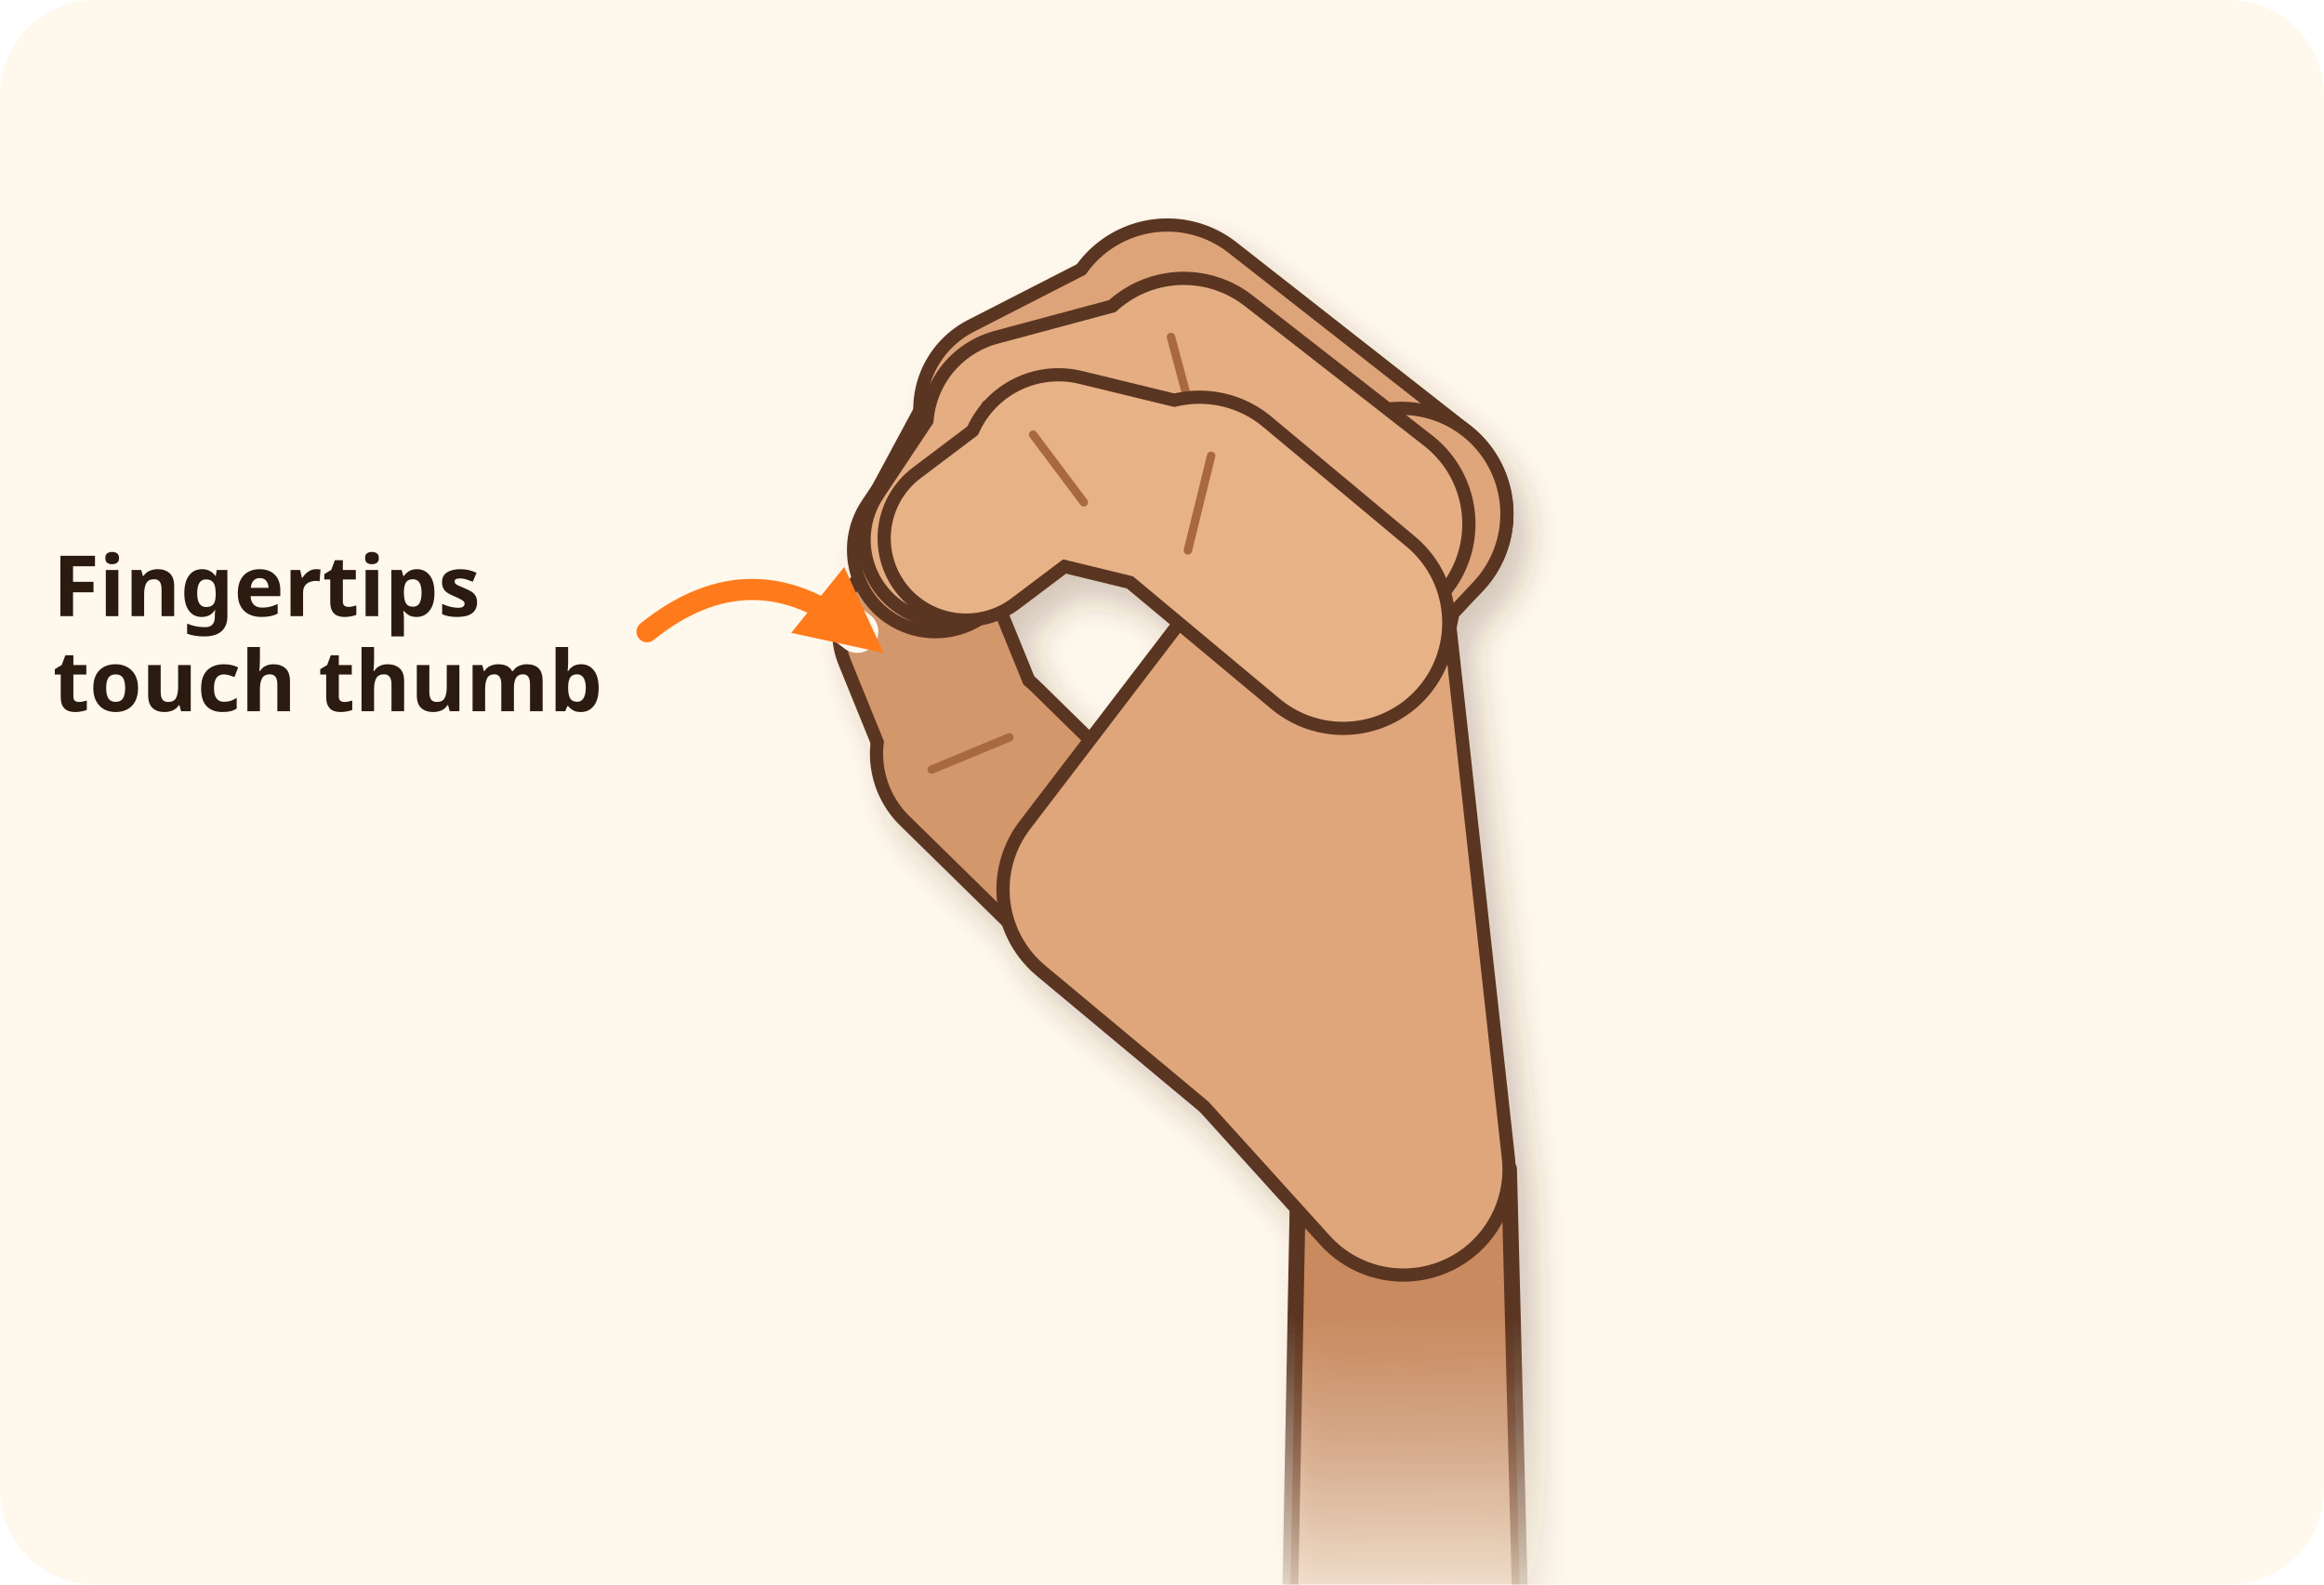
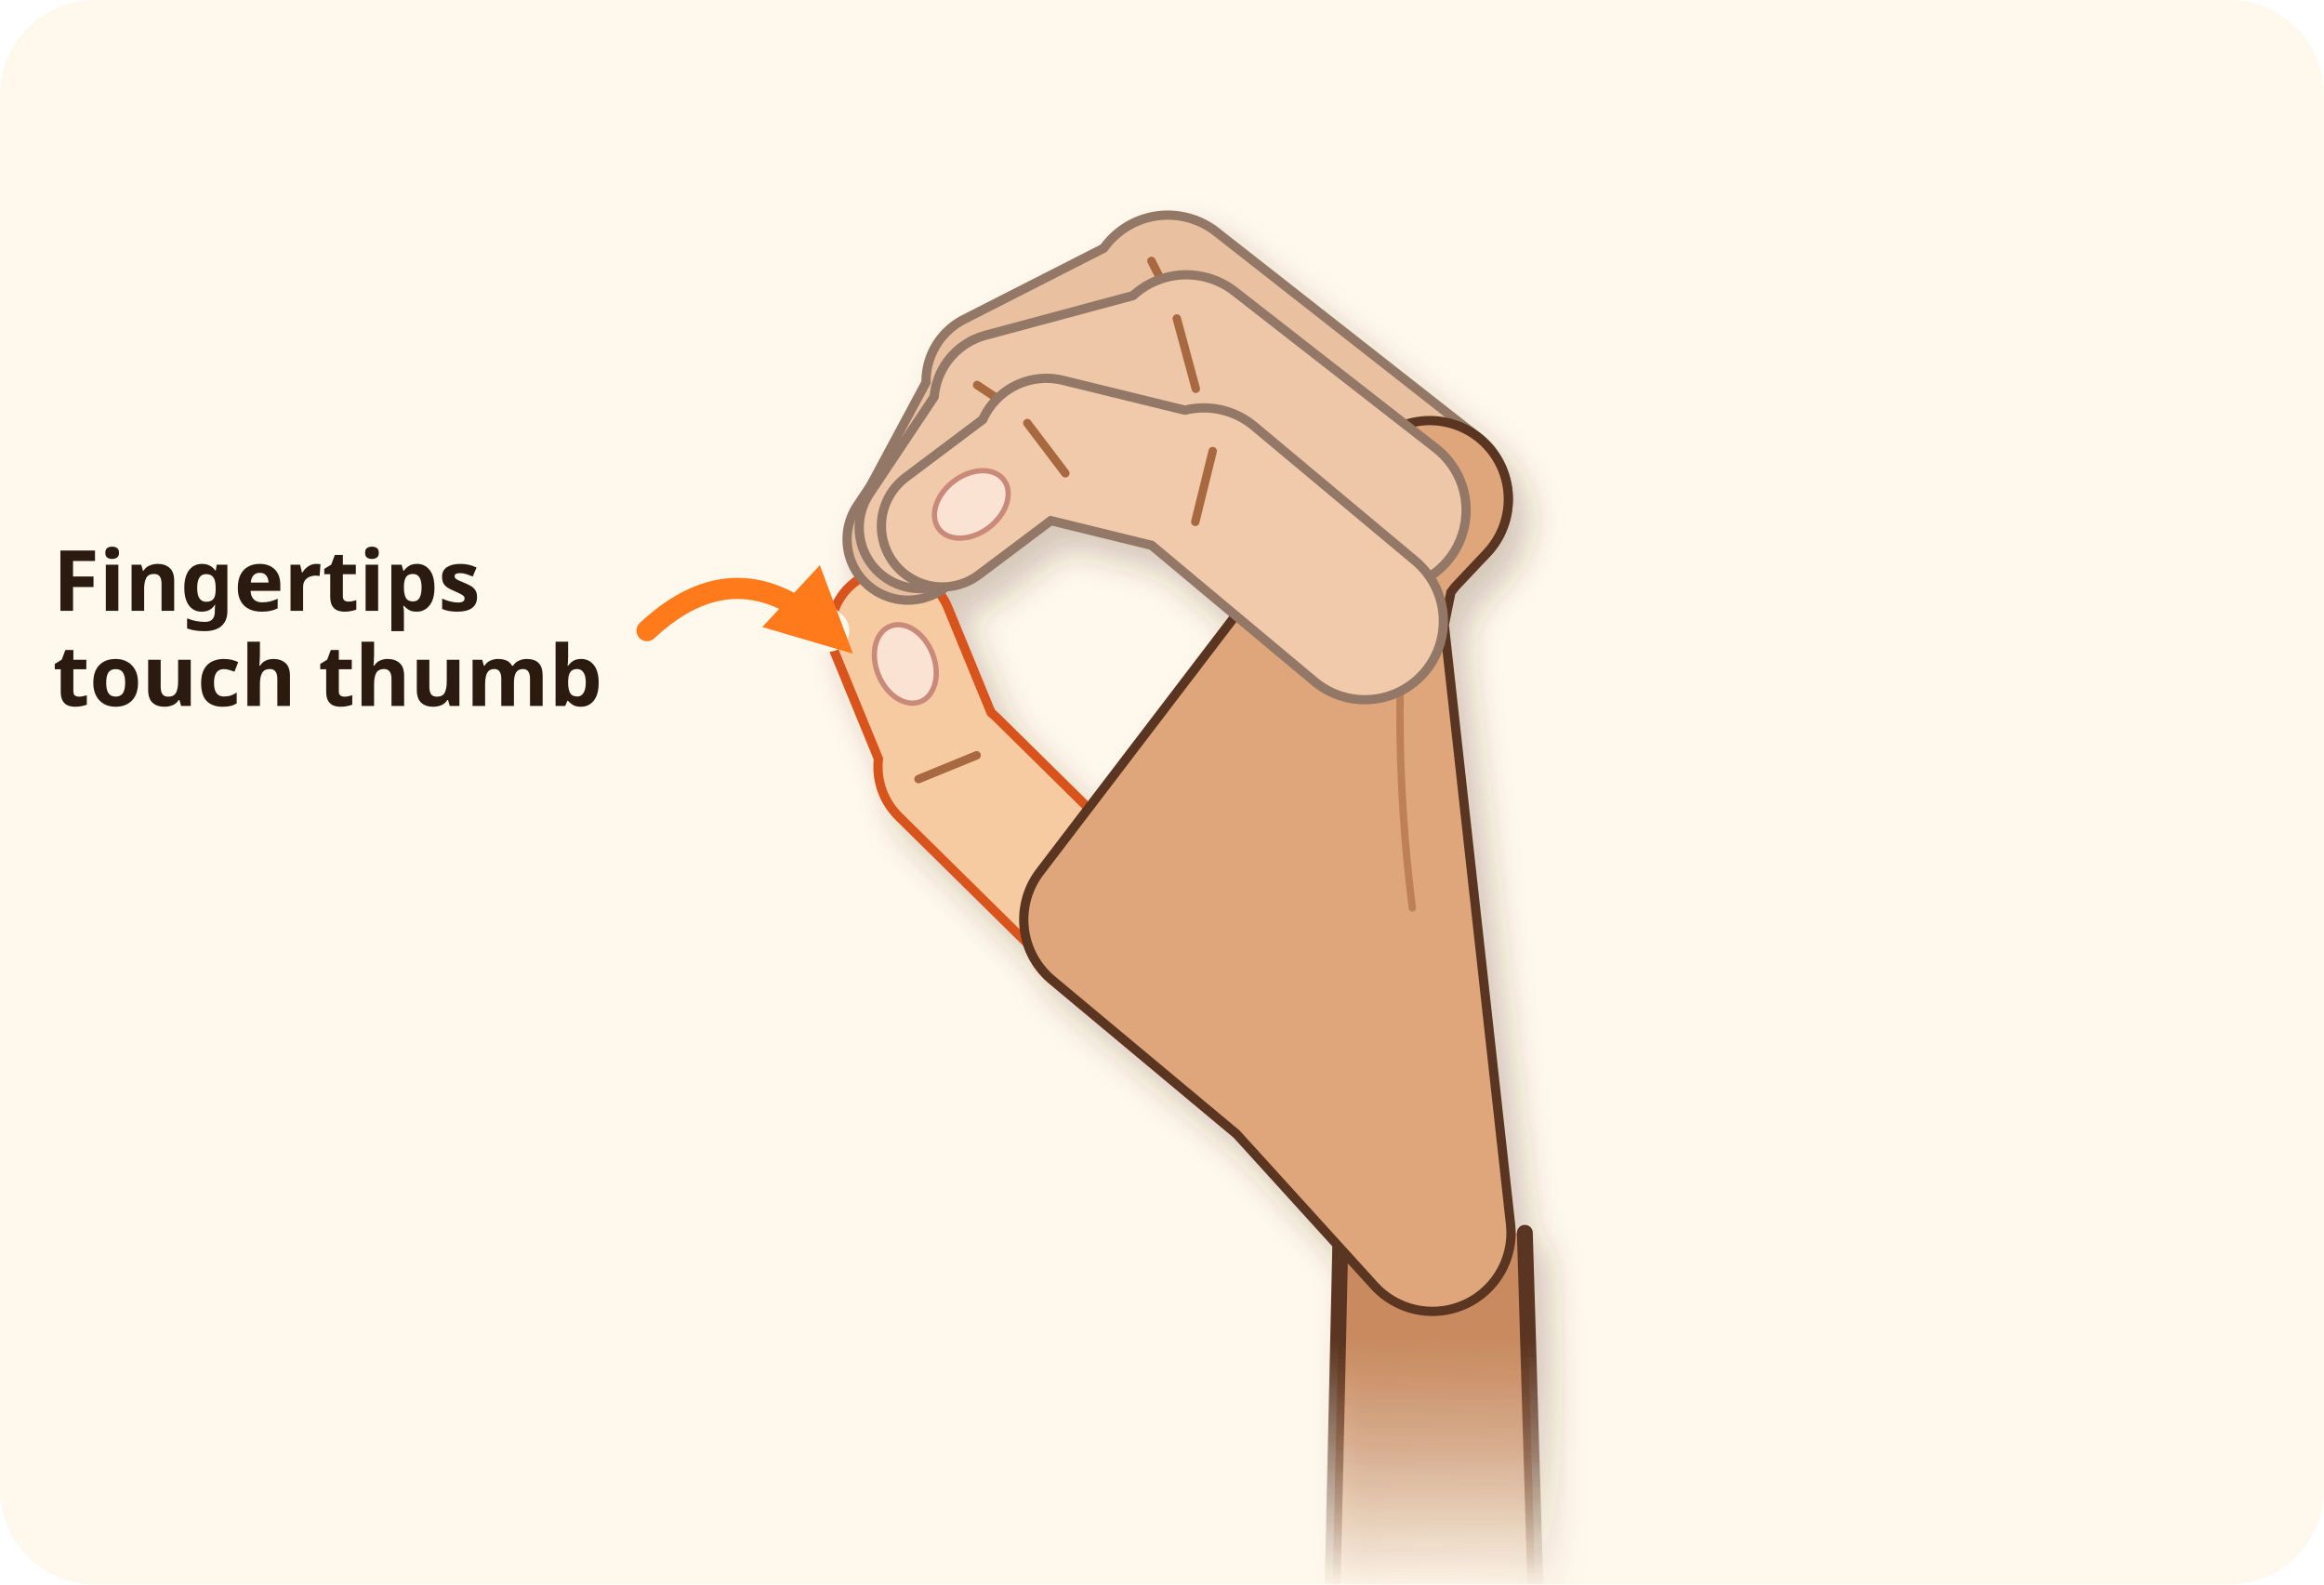
<svg xmlns="http://www.w3.org/2000/svg" viewBox="0 0 440 300" width="440" height="300" role="img">
  <defs>
    <marker id="head" viewBox="0 0 10 10" refX="6" refY="5" markerWidth="4" markerHeight="4" orient="auto">
      <path d="M0,0 L10,5 L0,10 z" fill="#ff7a1a" />
    </marker>
    <filter id="shadow" filterUnits="userSpaceOnUse" x="0" y="0" width="440" height="300">
      <feDropShadow dx="3" dy="4" stdDeviation="3" flood-color="#5a3420" flood-opacity="0.25" />
    </filter>
    <clipPath id="card">
      <rect width="440" height="300" rx="18" />
    </clipPath>
  </defs>
  <rect width="440" height="300" rx="18" fill="#fff8ec" />
  <g clip-path="url(#card)">
    <g stroke-linecap="round" stroke-linejoin="round" filter="url(#shadow)">
      <defs>
-         <linearGradient id="arm" gradientUnits="userSpaceOnUse" x1="265.7" y1="221.4" x2="266.1" y2="311.4">
+         <linearGradient id="arm" gradientUnits="userSpaceOnUse" x1="271.2" y1="233.4" x2="271.5" y2="300.6">
          <stop offset="0.3" stop-color="#c98a5f" />
          <stop offset="1" stop-color="#c98a5f" stop-opacity="0" />
        </linearGradient>
-         <linearGradient id="arm-edge" gradientUnits="userSpaceOnUse" x1="265.7" y1="221.4" x2="266.1" y2="311.4">
+         <linearGradient id="arm-edge" gradientUnits="userSpaceOnUse" x1="271.2" y1="233.4" x2="271.5" y2="300.6">
          <stop offset="0.3" stop-color="#5a3420" />
          <stop offset="1" stop-color="#5a3420" stop-opacity="0" />
        </linearGradient>
      </defs>
-       <polygon points="245.8,221.5 244.1,311.5 288.0,311.3 285.7,221.3" fill="url(#arm)" />
-       <polyline points="245.8,221.5 244.1,311.5" fill="none" stroke="url(#arm-edge)" stroke-width="3" />
-       <polyline points="285.7,221.3 288.0,311.3" fill="none" stroke="url(#arm-edge)" stroke-width="3" />
-       <line x1="241.8" y1="195.0" x2="209.9" y2="168.4" stroke="#5a3420" stroke-width="42.5" />
-       <line x1="209.9" y1="168.4" x2="183.7" y2="142.7" stroke="#5a3420" stroke-width="38.0" />
-       <line x1="183.7" y1="142.7" x2="174.3" y2="119.6" stroke="#5a3420" stroke-width="33.5" />
-       <line x1="241.8" y1="195.0" x2="209.9" y2="168.4" stroke="#d3976c" stroke-width="37.5" />
-       <line x1="209.9" y1="168.4" x2="183.7" y2="142.7" stroke="#d3976c" stroke-width="33.0" />
-       <line x1="183.7" y1="142.7" x2="174.3" y2="119.6" stroke="#d3976c" stroke-width="28.5" />
-       <line x1="216.4" y1="161.9" x2="203.4" y2="175.0" stroke="#a8693f" stroke-width="1.6" />
-       <line x1="191.1" y1="139.6" x2="176.4" y2="145.7" stroke="#a8693f" stroke-width="1.6" />
-       <line x1="259.4" y1="103.6" x2="223.2" y2="77.1" stroke="#5a3420" stroke-width="42.5" />
-       <line x1="223.2" y1="77.1" x2="194.6" y2="78.0" stroke="#5a3420" stroke-width="38.0" />
-       <line x1="194.6" y1="78.0" x2="177.1" y2="104.1" stroke="#5a3420" stroke-width="33.5" />
-       <line x1="259.4" y1="103.6" x2="223.2" y2="77.1" stroke="#d99e73" stroke-width="37.5" />
-       <line x1="223.2" y1="77.1" x2="194.6" y2="78.0" stroke="#d99e73" stroke-width="33.0" />
-       <line x1="194.6" y1="78.0" x2="177.1" y2="104.1" stroke="#d99e73" stroke-width="28.5" />
-       <line x1="222.9" y1="67.9" x2="223.4" y2="86.4" stroke="#a8693f" stroke-width="1.6" />
-       <line x1="188.0" y1="73.5" x2="201.2" y2="82.4" stroke="#a8693f" stroke-width="1.6" />
-       <line x1="265.3" y1="97.3" x2="221.0" y2="62.6" stroke="#5a3420" stroke-width="42.5" />
-       <line x1="221.0" y1="62.6" x2="191.9" y2="77.5" stroke="#5a3420" stroke-width="38.0" />
-       <line x1="191.9" y1="77.5" x2="180.1" y2="99.4" stroke="#5a3420" stroke-width="33.5" />
-       <line x1="265.3" y1="97.3" x2="221.0" y2="62.6" stroke="#dea479" stroke-width="37.5" />
-       <line x1="221.0" y1="62.6" x2="191.9" y2="77.5" stroke="#dea479" stroke-width="33.0" />
-       <line x1="191.9" y1="77.5" x2="180.1" y2="99.4" stroke="#dea479" stroke-width="28.5" />
-       <line x1="216.8" y1="54.4" x2="225.2" y2="70.8" stroke="#a8693f" stroke-width="1.6" />
-       <line x1="184.9" y1="73.7" x2="198.9" y2="81.2" stroke="#a8693f" stroke-width="1.6" />
-       <polygon points="265.7,221.4 241.8,195.0 209.9,168.4 259.4,103.6 265.3,97.3 258.1,99.2 254.3,117.9" fill="#dfa67b" stroke="#5a3420" stroke-width="42.5" />
-       <polygon points="265.7,221.4 241.8,195.0 209.9,168.4 259.4,103.6 265.3,97.3 258.1,99.2 254.3,117.9" fill="#dfa67b" stroke="#dfa67b" stroke-width="37.5" />
-       <line x1="258.1" y1="99.2" x2="224.1" y2="72.7" stroke="#5a3420" stroke-width="42.5" />
-       <line x1="224.1" y1="72.7" x2="193.2" y2="81.0" stroke="#5a3420" stroke-width="38.0" />
-       <line x1="193.2" y1="81.0" x2="179.1" y2="102.2" stroke="#5a3420" stroke-width="33.5" />
-       <line x1="258.1" y1="99.2" x2="224.1" y2="72.7" stroke="#e4ad82" stroke-width="37.5" />
-       <line x1="224.1" y1="72.7" x2="193.2" y2="81.0" stroke="#e4ad82" stroke-width="33.0" />
-       <line x1="193.2" y1="81.0" x2="179.1" y2="102.2" stroke="#e4ad82" stroke-width="28.5" />
-       <line x1="221.7" y1="63.8" x2="226.5" y2="81.7" stroke="#a8693f" stroke-width="1.6" />
-       <line x1="186.6" y1="76.6" x2="199.8" y2="85.4" stroke="#a8693f" stroke-width="1.6" />
-       <line x1="254.3" y1="117.9" x2="227.1" y2="95.2" stroke="#5a3420" stroke-width="42.5" />
-       <line x1="227.1" y1="95.2" x2="200.4" y2="88.7" stroke="#5a3420" stroke-width="38.0" />
-       <line x1="200.4" y1="88.7" x2="182.9" y2="101.9" stroke="#5a3420" stroke-width="33.5" />
-       <line x1="254.3" y1="117.9" x2="227.1" y2="95.2" stroke="#e8b287" stroke-width="37.5" />
-       <line x1="227.1" y1="95.2" x2="200.4" y2="88.7" stroke="#e8b287" stroke-width="33.0" />
-       <line x1="200.4" y1="88.7" x2="182.9" y2="101.9" stroke="#e8b287" stroke-width="28.5" />
-       <line x1="229.3" y1="86.3" x2="224.9" y2="104.2" stroke="#a8693f" stroke-width="1.6" />
-       <line x1="195.6" y1="82.3" x2="205.2" y2="95.1" stroke="#a8693f" stroke-width="1.6" />
+       <polygon points="253.8,233.5 252.3,300.7 290.7,300.6 288.7,233.4" fill="url(#arm)" />
+       <polyline points="253.8,233.5 252.3,300.7" fill="none" stroke="url(#arm-edge)" stroke-width="3" />
+       <polyline points="288.7,233.4 290.7,300.6" fill="none" stroke="url(#arm-edge)" stroke-width="3" />
+       <line x1="244.4" y1="203.9" x2="208.7" y2="174.1" stroke="#d9531a" stroke-width="31.5" />
+       <line x1="208.7" y1="174.1" x2="179.4" y2="145.2" stroke="#d9531a" stroke-width="28.1" />
+       <line x1="179.4" y1="145.2" x2="168.8" y2="119.4" stroke="#d9531a" stroke-width="24.8" />
+       <line x1="244.4" y1="203.9" x2="208.7" y2="174.1" stroke="#f6cba2" stroke-width="28.0" />
+       <line x1="208.7" y1="174.1" x2="179.4" y2="145.2" stroke="#f6cba2" stroke-width="24.6" />
+       <line x1="179.4" y1="145.2" x2="168.8" y2="119.4" stroke="#f6cba2" stroke-width="21.3" />
+       <ellipse cx="171.4" cy="125.7" rx="7.7" ry="5.5" transform="rotate(-112 171.4 125.7)" fill="#fbe3d4" stroke="#c98a7a" stroke-width="1" />
+       <line x1="213.6" y1="169.2" x2="203.9" y2="179.0" stroke="#a8693f" stroke-width="1.6" />
+       <line x1="184.9" y1="143.0" x2="173.9" y2="147.5" stroke="#a8693f" stroke-width="1.6" />
+       <line x1="264.1" y1="101.5" x2="223.6" y2="71.9" stroke="#937867" stroke-width="31.5" />
+       <line x1="223.6" y1="71.9" x2="191.5" y2="72.8" stroke="#937867" stroke-width="28.1" />
+       <line x1="191.5" y1="72.8" x2="171.9" y2="102.1" stroke="#937867" stroke-width="24.8" />
+       <line x1="264.1" y1="101.5" x2="223.6" y2="71.9" stroke="#e6bd9d" stroke-width="28.0" />
+       <line x1="223.6" y1="71.9" x2="191.5" y2="72.8" stroke="#e6bd9d" stroke-width="24.6" />
+       <line x1="191.5" y1="72.8" x2="171.9" y2="102.1" stroke="#e6bd9d" stroke-width="21.3" />
+       <ellipse cx="175.7" cy="96.4" rx="7.7" ry="5.5" transform="rotate(124 175.7 96.4)" fill="#fbe3d4" stroke="#c98a7a" stroke-width="1" />
+       <line x1="223.4" y1="65.0" x2="223.8" y2="78.8" stroke="#a8693f" stroke-width="1.6" />
+       <line x1="186.6" y1="69.5" x2="196.5" y2="76.1" stroke="#a8693f" stroke-width="1.6" />
+       <line x1="270.7" y1="94.5" x2="221.1" y2="55.6" stroke="#937867" stroke-width="31.5" />
+       <line x1="221.1" y1="55.6" x2="188.5" y2="72.2" stroke="#937867" stroke-width="28.1" />
+       <line x1="188.5" y1="72.2" x2="175.3" y2="96.8" stroke="#937867" stroke-width="24.8" />
+       <line x1="270.7" y1="94.5" x2="221.1" y2="55.6" stroke="#e9c1a1" stroke-width="28.0" />
+       <line x1="221.1" y1="55.6" x2="188.5" y2="72.2" stroke="#e9c1a1" stroke-width="24.6" />
+       <line x1="188.5" y1="72.2" x2="175.3" y2="96.8" stroke="#e9c1a1" stroke-width="21.3" />
+       <ellipse cx="178.5" cy="90.8" rx="7.7" ry="5.5" transform="rotate(118 178.5 90.8)" fill="#fbe3d4" stroke="#c98a7a" stroke-width="1" />
+       <line x1="218.0" y1="49.4" x2="224.2" y2="61.7" stroke="#a8693f" stroke-width="1.6" />
+       <line x1="183.3" y1="69.4" x2="193.8" y2="75.0" stroke="#a8693f" stroke-width="1.6" />
+       <polygon points="271.2,233.4 244.4,203.9 208.7,174.1 264.1,101.5 270.7,94.5 262.7,96.6 258.4,117.6" fill="#dfa67b" stroke="#5a3420" stroke-width="31.5" />
+       <polygon points="271.2,233.4 244.4,203.9 208.7,174.1 264.1,101.5 270.7,94.5 262.7,96.6 258.4,117.6" fill="#dfa67b" stroke="#dfa67b" stroke-width="28.0" />
+       <path d="M 267.4,98.0 Q 262.7,134.9 267.4,171.9" fill="none" stroke="#a8693f" stroke-width="1.4" opacity="0.6" />
+       <line x1="262.7" y1="96.6" x2="224.6" y2="66.9" stroke="#937867" stroke-width="31.5" />
+       <line x1="224.6" y1="66.9" x2="190.0" y2="76.2" stroke="#937867" stroke-width="28.1" />
+       <line x1="190.0" y1="76.2" x2="174.2" y2="99.9" stroke="#937867" stroke-width="24.8" />
+       <line x1="262.7" y1="96.6" x2="224.6" y2="66.9" stroke="#edc7a7" stroke-width="28.0" />
+       <line x1="224.6" y1="66.9" x2="190.0" y2="76.2" stroke="#edc7a7" stroke-width="24.6" />
+       <line x1="190.0" y1="76.2" x2="174.2" y2="99.9" stroke="#edc7a7" stroke-width="21.3" />
+       <ellipse cx="177.9" cy="94.3" rx="7.7" ry="5.5" transform="rotate(124 177.9 94.3)" fill="#fbe3d4" stroke="#c98a7a" stroke-width="1" />
+       <line x1="222.8" y1="60.3" x2="226.4" y2="73.6" stroke="#a8693f" stroke-width="1.6" />
+       <line x1="185.0" y1="72.9" x2="194.9" y2="79.5" stroke="#a8693f" stroke-width="1.6" />
+       <line x1="258.4" y1="117.6" x2="227.9" y2="92.1" stroke="#937867" stroke-width="31.5" />
+       <line x1="227.9" y1="92.1" x2="198.1" y2="84.8" stroke="#937867" stroke-width="28.1" />
+       <line x1="198.1" y1="84.8" x2="178.4" y2="99.6" stroke="#937867" stroke-width="24.8" />
+       <line x1="258.4" y1="117.6" x2="227.9" y2="92.1" stroke="#f0caaa" stroke-width="28.0" />
+       <line x1="227.9" y1="92.1" x2="198.1" y2="84.8" stroke="#f0caaa" stroke-width="24.6" />
+       <line x1="198.1" y1="84.8" x2="178.4" y2="99.6" stroke="#f0caaa" stroke-width="21.3" />
+       <ellipse cx="183.9" cy="95.5" rx="7.7" ry="5.5" transform="rotate(143 183.9 95.5)" fill="#fbe3d4" stroke="#c98a7a" stroke-width="1" />
+       <line x1="229.6" y1="85.4" x2="226.3" y2="98.8" stroke="#a8693f" stroke-width="1.6" />
+       <line x1="194.5" y1="80.1" x2="201.7" y2="89.6" stroke="#a8693f" stroke-width="1.6" />
    </g>
    <text text-anchor="start" dominant-baseline="middle" font-family="system-ui, sans-serif" font-size="16" font-weight="700" fill="#2b1a10" stroke="#fff8ec" stroke-width="4" paint-order="stroke">
-       <tspan x="10" y="111">Fingertips</tspan>
-       <tspan x="10" y="129">touch thumb</tspan>
+       <tspan x="10" y="110">Fingertips</tspan>
+       <tspan x="10" y="128">touch thumb</tspan>
    </text>
-     <path d="M 122.5,119.6 Q 142.4,103.6 162.3,119.6" fill="none" stroke="#fff8ec" stroke-width="8" stroke-linecap="round" />
-     <path d="M 122.5,119.6 Q 142.4,103.6 162.3,119.6" fill="none" stroke="#ff7a1a" stroke-width="4" stroke-linecap="round" marker-end="url(#head)" />
+     <path d="M 122.5,119.4 Q 139.6,103.4 156.8,119.4" fill="none" stroke="#fff8ec" stroke-width="8" stroke-linecap="round" />
+     <path d="M 122.5,119.4 Q 139.6,103.4 156.8,119.4" fill="none" stroke="#ff7a1a" stroke-width="4" stroke-linecap="round" marker-end="url(#head)" />
  </g>
</svg>
